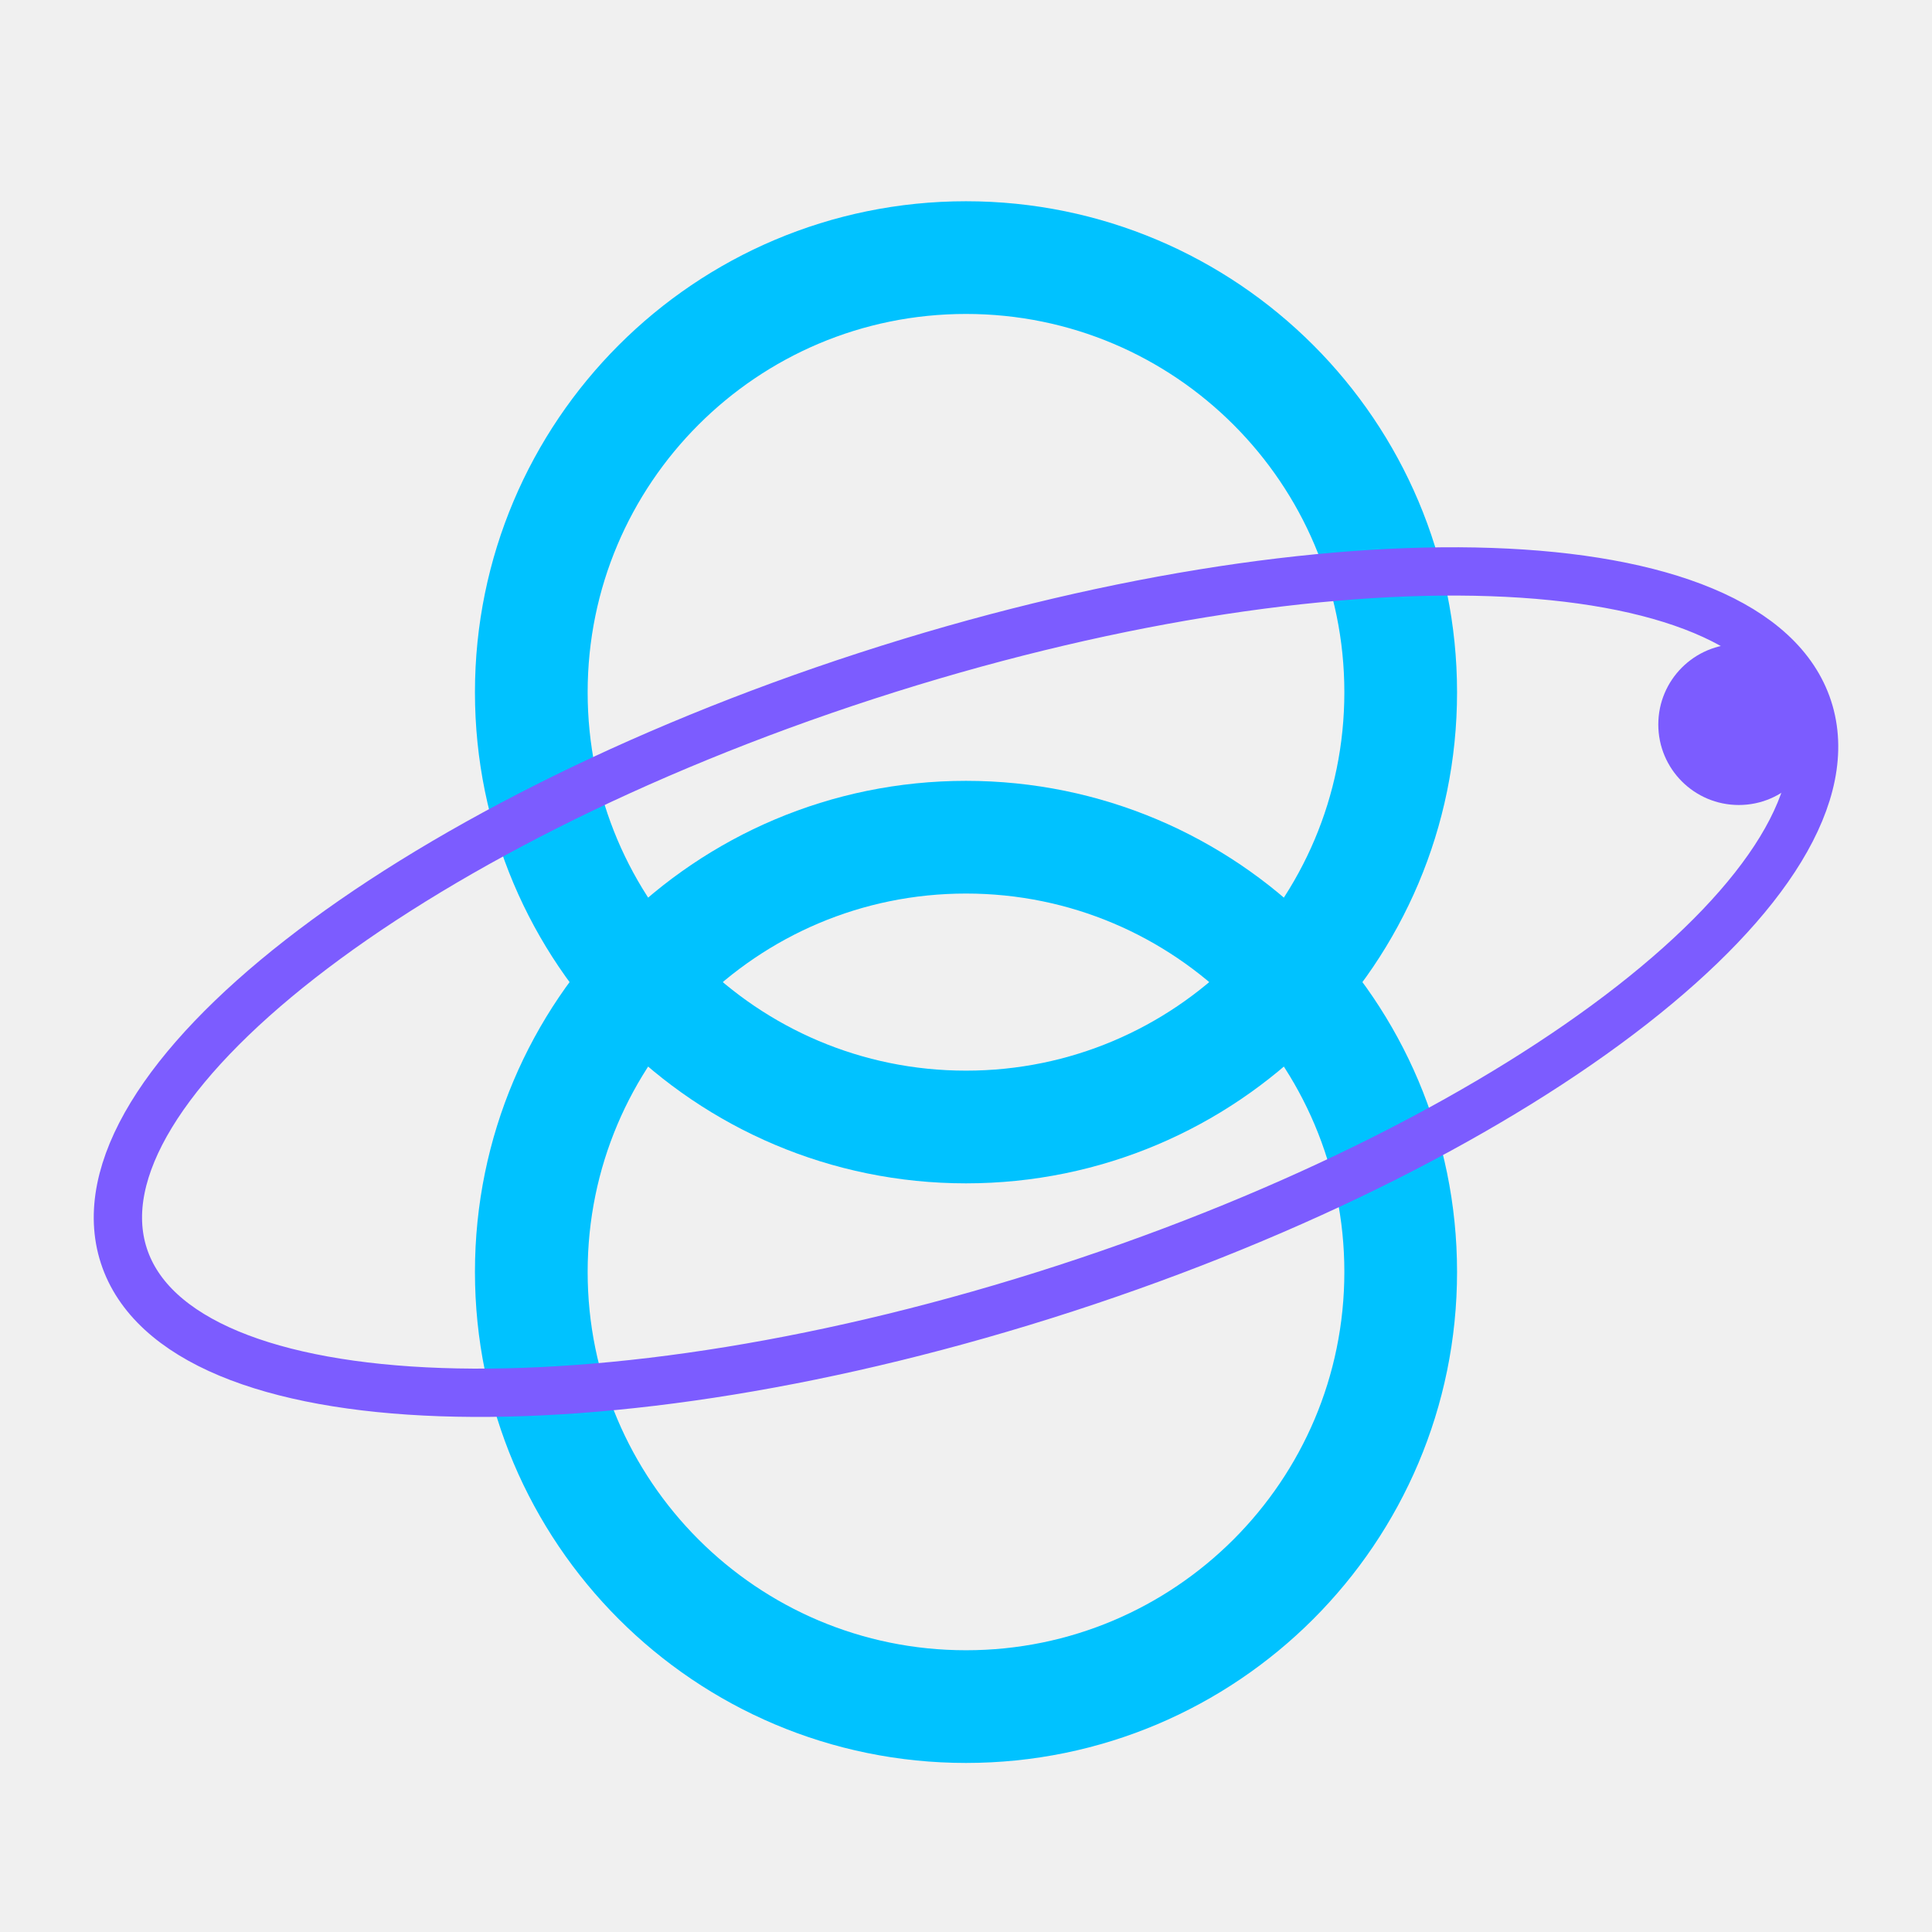
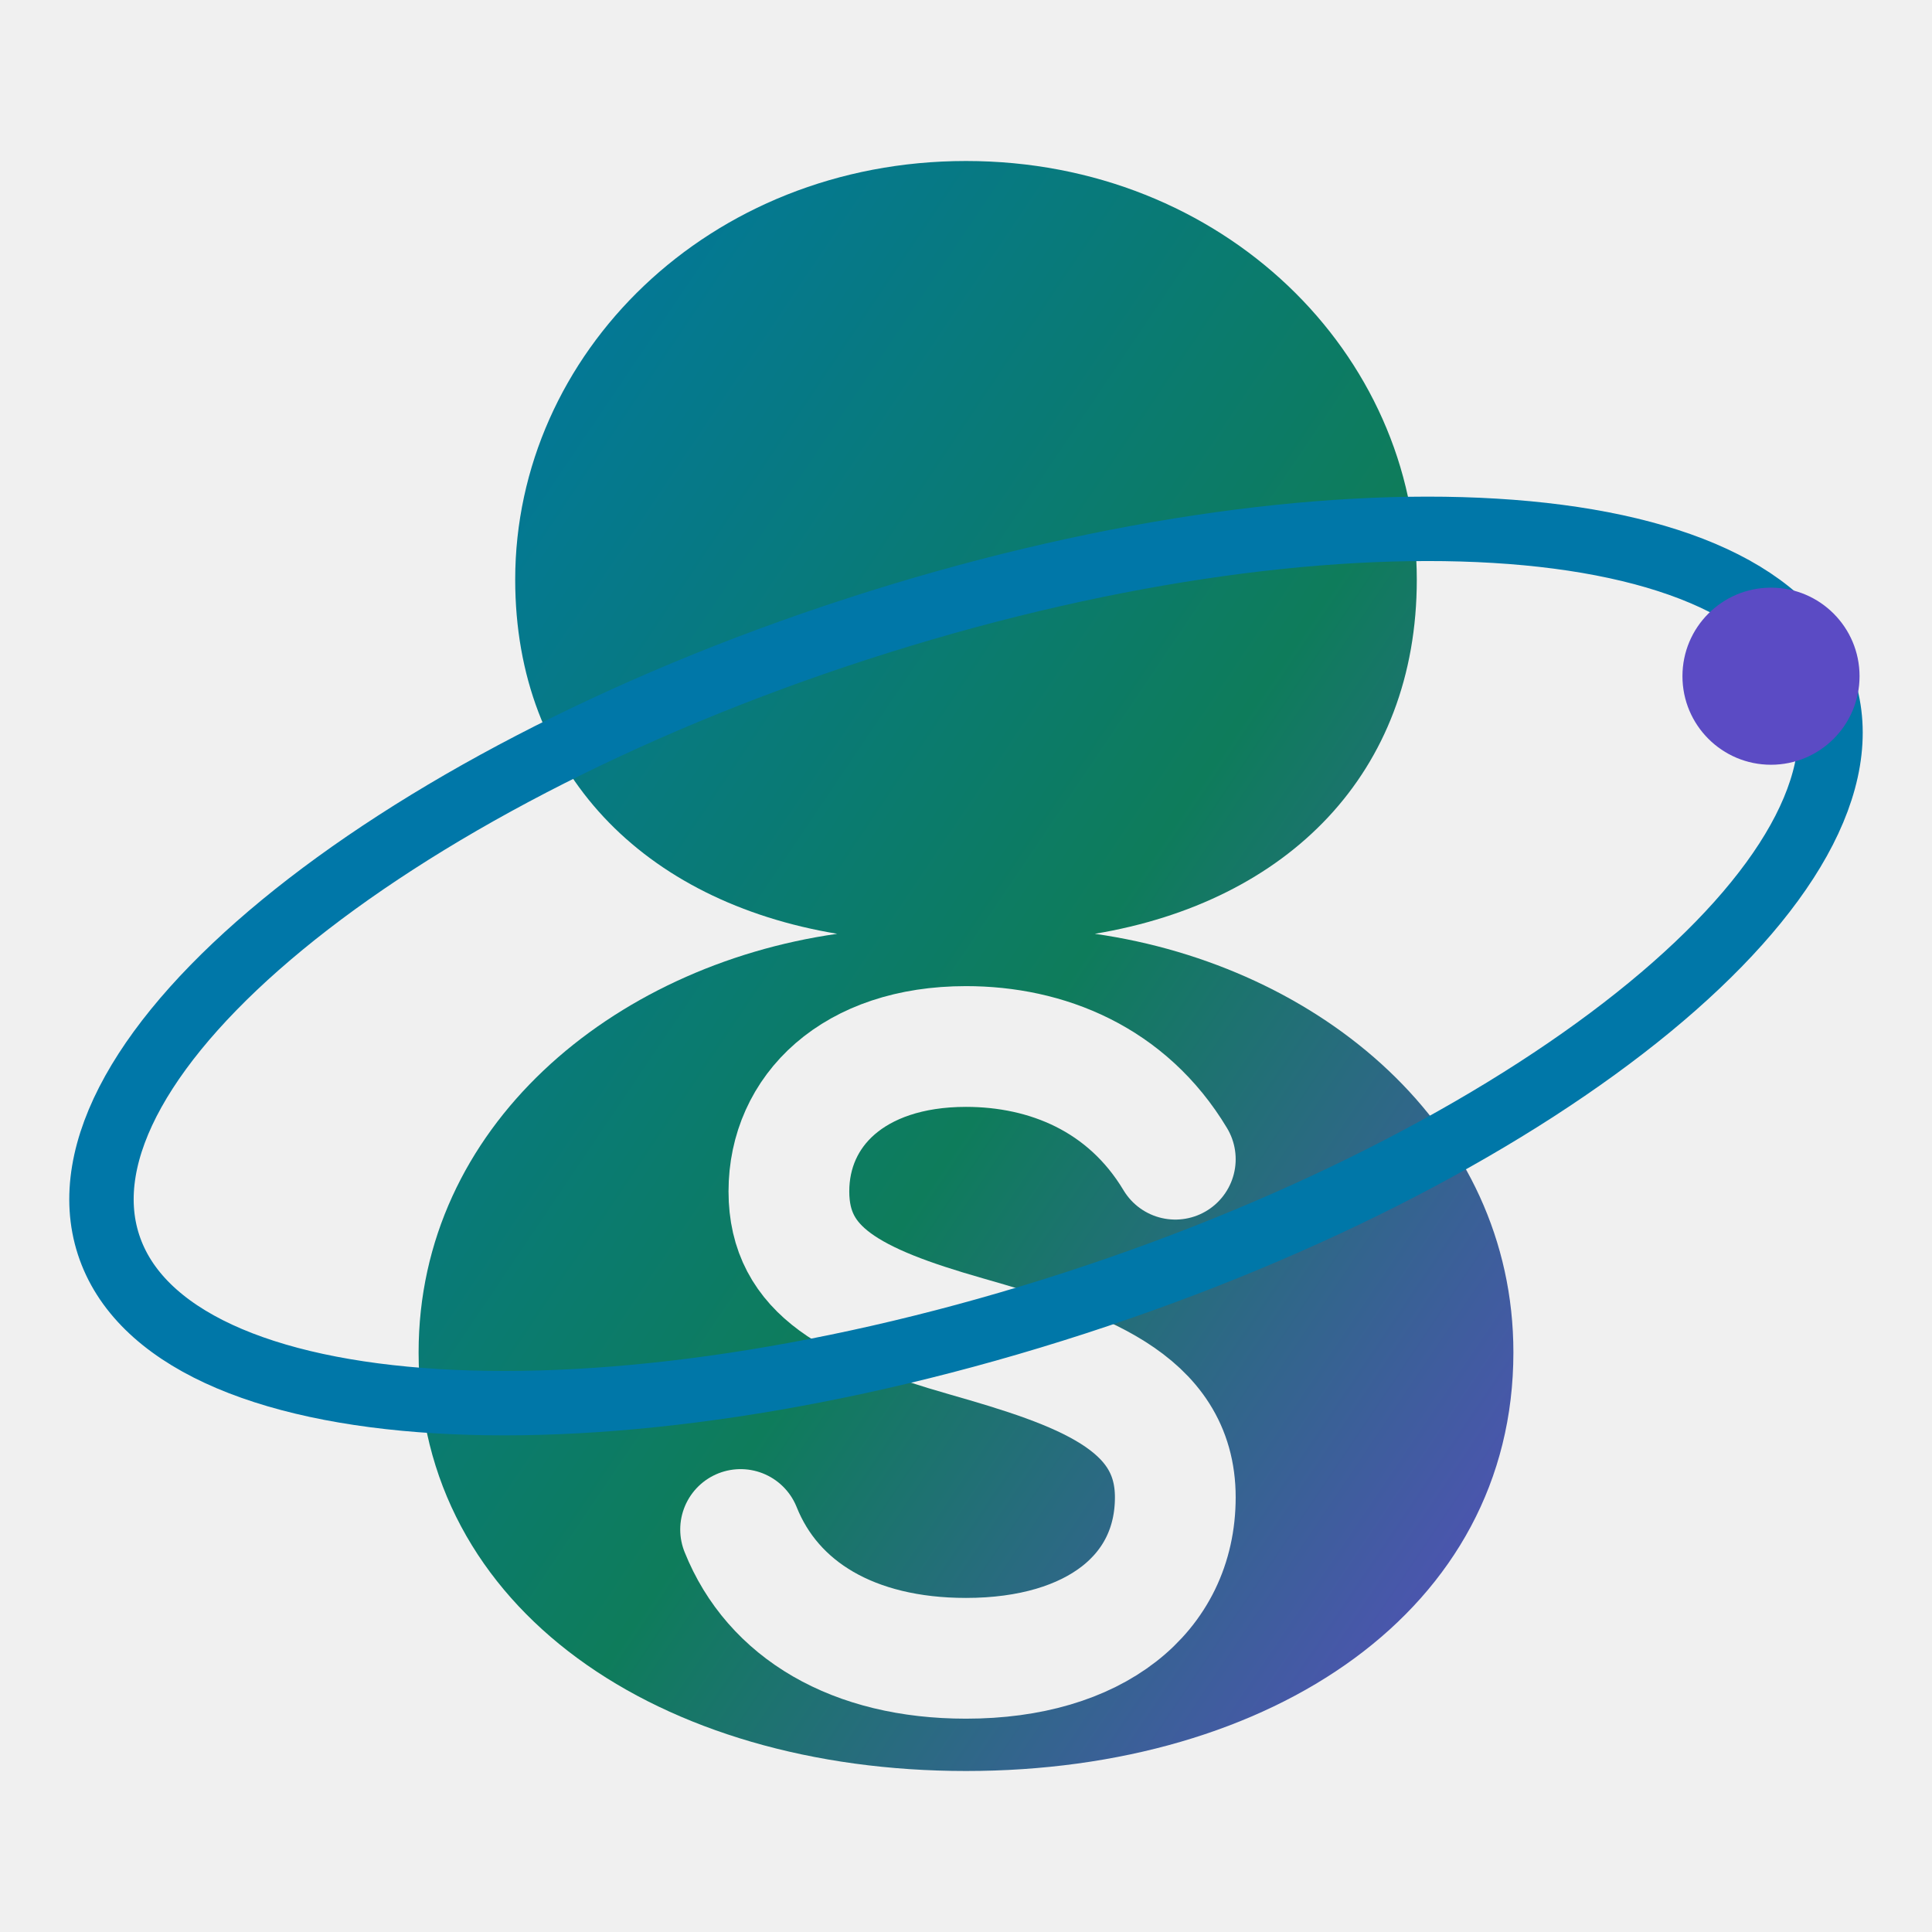
- <svg xmlns="http://www.w3.org/2000/svg" viewBox="0 0 120 120" role="img" aria-label="iv8Sphere logo">
-   <g fill="none" stroke="#00C2FF" stroke-width="7" stroke-linecap="round">
-     <circle cx="60" cy="43" r="27" />
-     <circle cx="60" cy="79" r="27" />
+ <svg xmlns="http://www.w3.org/2000/svg" viewBox="0 0 120 120" role="img" aria-label="iv8Sphere logo — a single-stroke 8 folding into an orbit, with an S in the lower loop">
+   <defs>
+     <linearGradient id="g" x1="0" y1="0" x2="1" y2="1">
+       <stop offset="0" stop-color="#0077A8" />
+       <stop offset=".55" stop-color="#0E7C5B" />
+       <stop offset="1" stop-color="#5B4BC4" />
+     </linearGradient>
+     <mask id="scut">
+       <rect width="120" height="120" fill="#fff" />
+       <path d="M73 72 C70 67 65 65 60 65 C53 65 49 69 49 74 C49 79 53 81 60 83 C67 85 73 87 73 93 C73 99 68 103 60 103 C53 103 48 100 46 95" fill="none" stroke="#000" stroke-width="7.5" stroke-linecap="round" />
+     </mask>
+   </defs>
+   <g mask="url(#scut)">
+     <path fill="url(#g)" d="M60 10 C76 10 88 22 88 36 C88 48 80 56 68 58 C82 60 94 70 94 84 C94 100 79 110 60 110 C41 110 26 100 26 84 C26 70 38 60 52 58 C40 56 32 48 32 36 C32 22 44 10 60 10 Z" />
  </g>
-   <ellipse cx="60" cy="61" rx="55" ry="20" fill="none" stroke="#7C5CFF" stroke-width="3" transform="rotate(-18 60 61)" />
-   <circle cx="108" cy="45" r="5" fill="#7C5CFF" />
+   <ellipse cx="60" cy="60" rx="56" ry="22" fill="none" stroke="#0077A8" stroke-width="4" transform="rotate(-18 60 60)" />
+   <circle cx="110" cy="42" r="5.5" fill="#5B4BC4" />
</svg>
